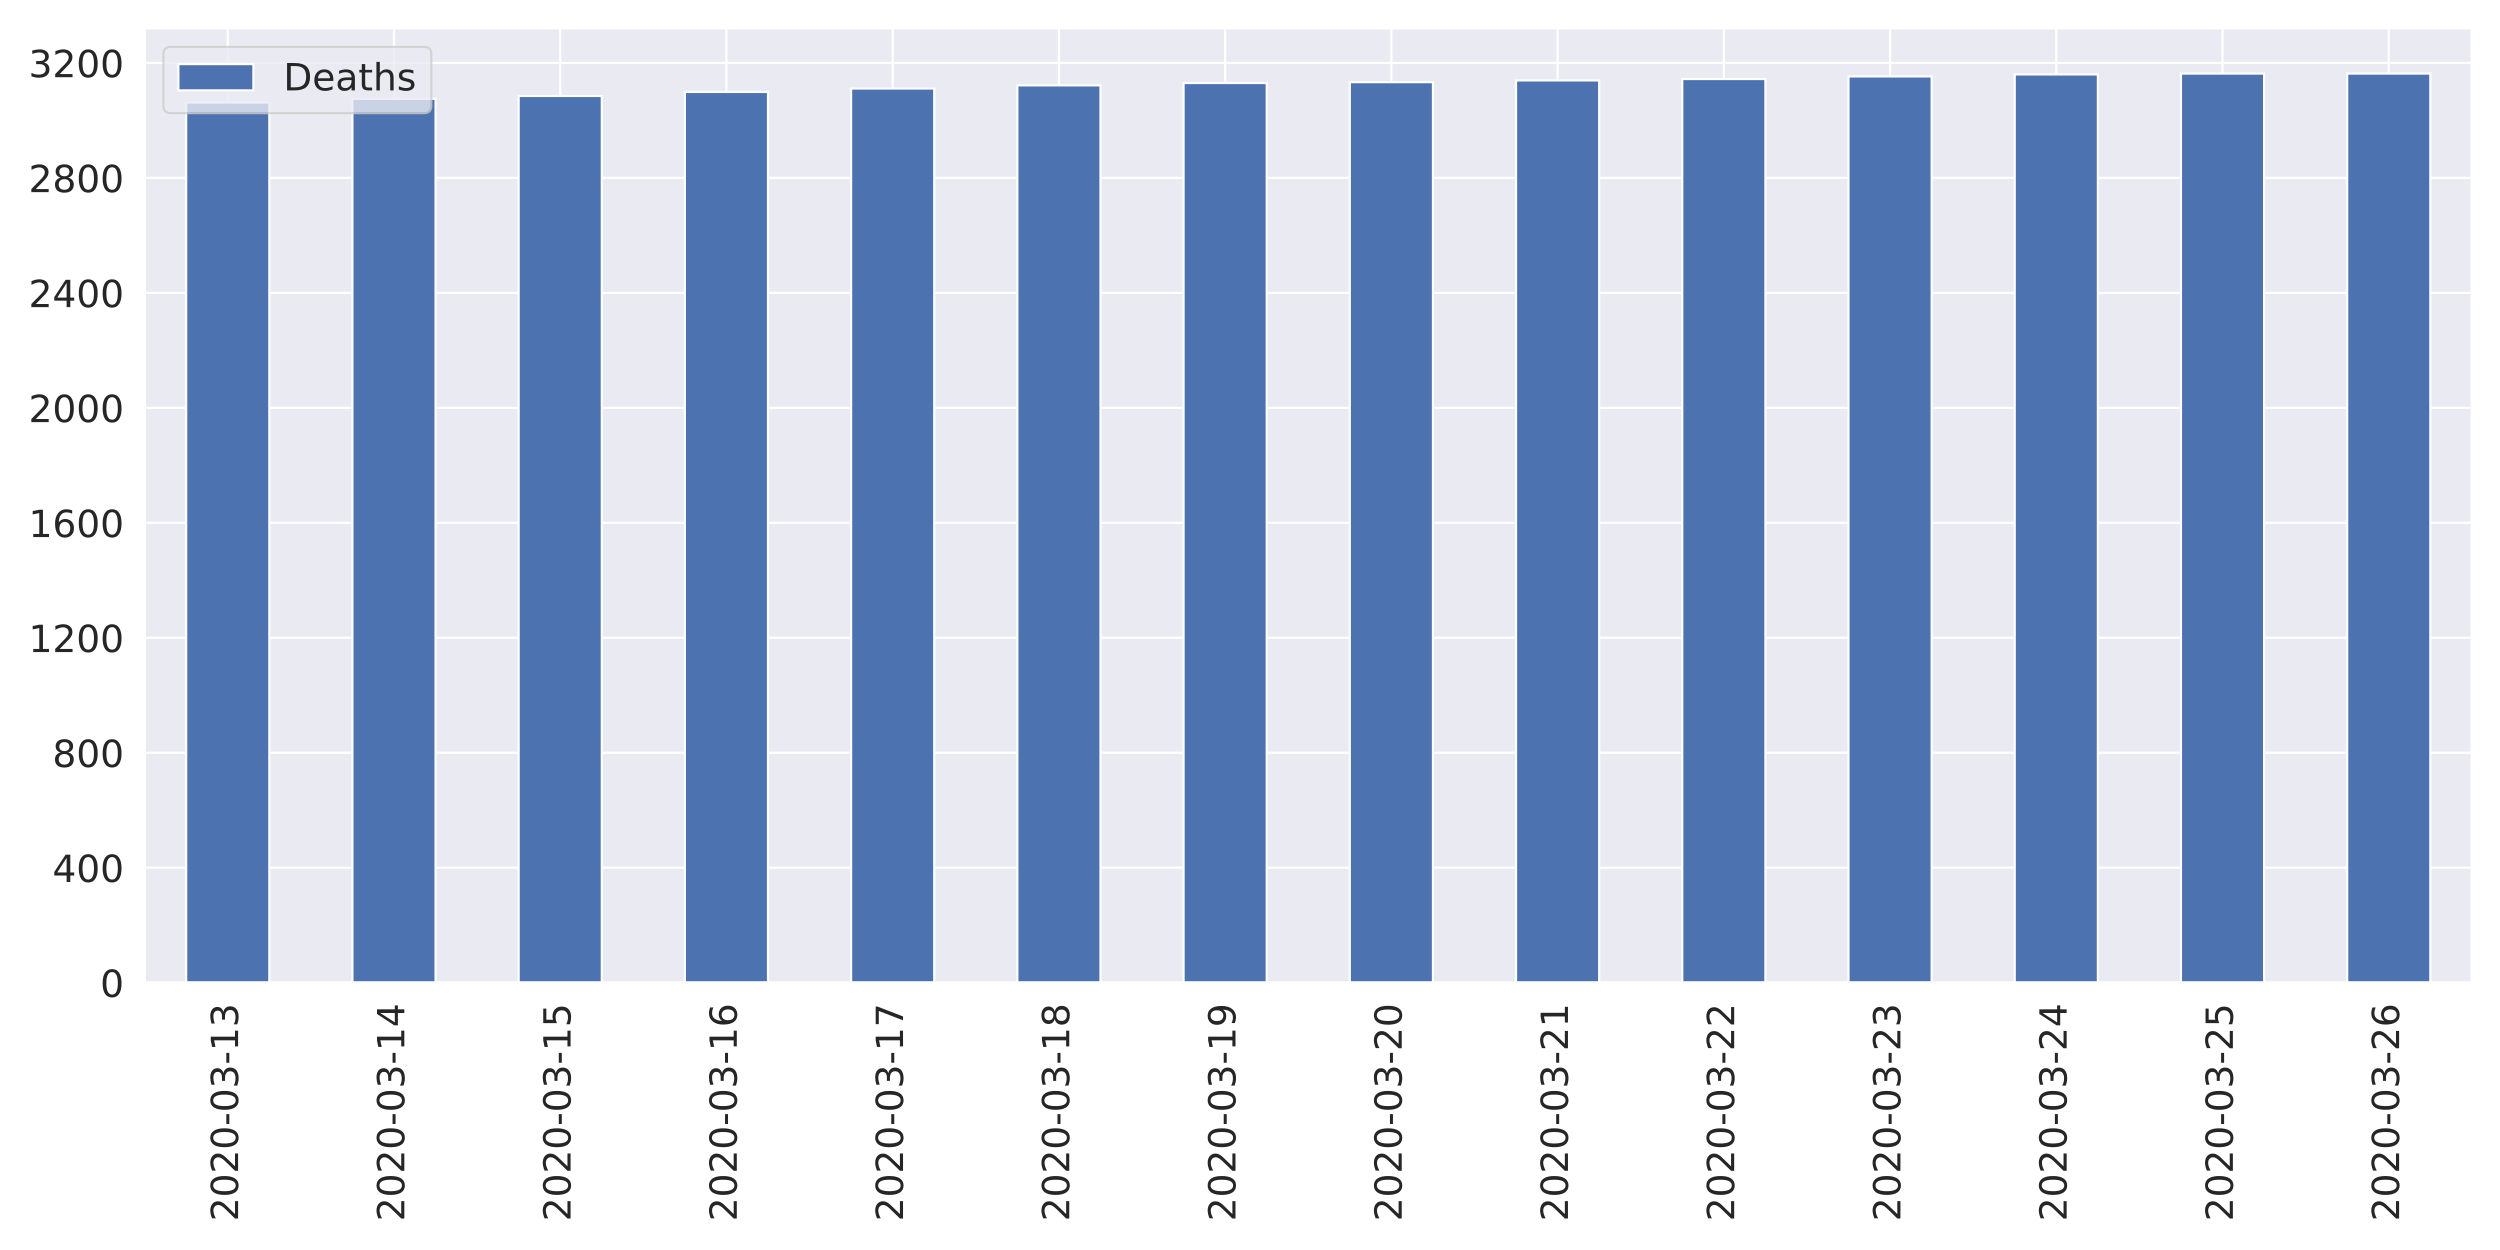
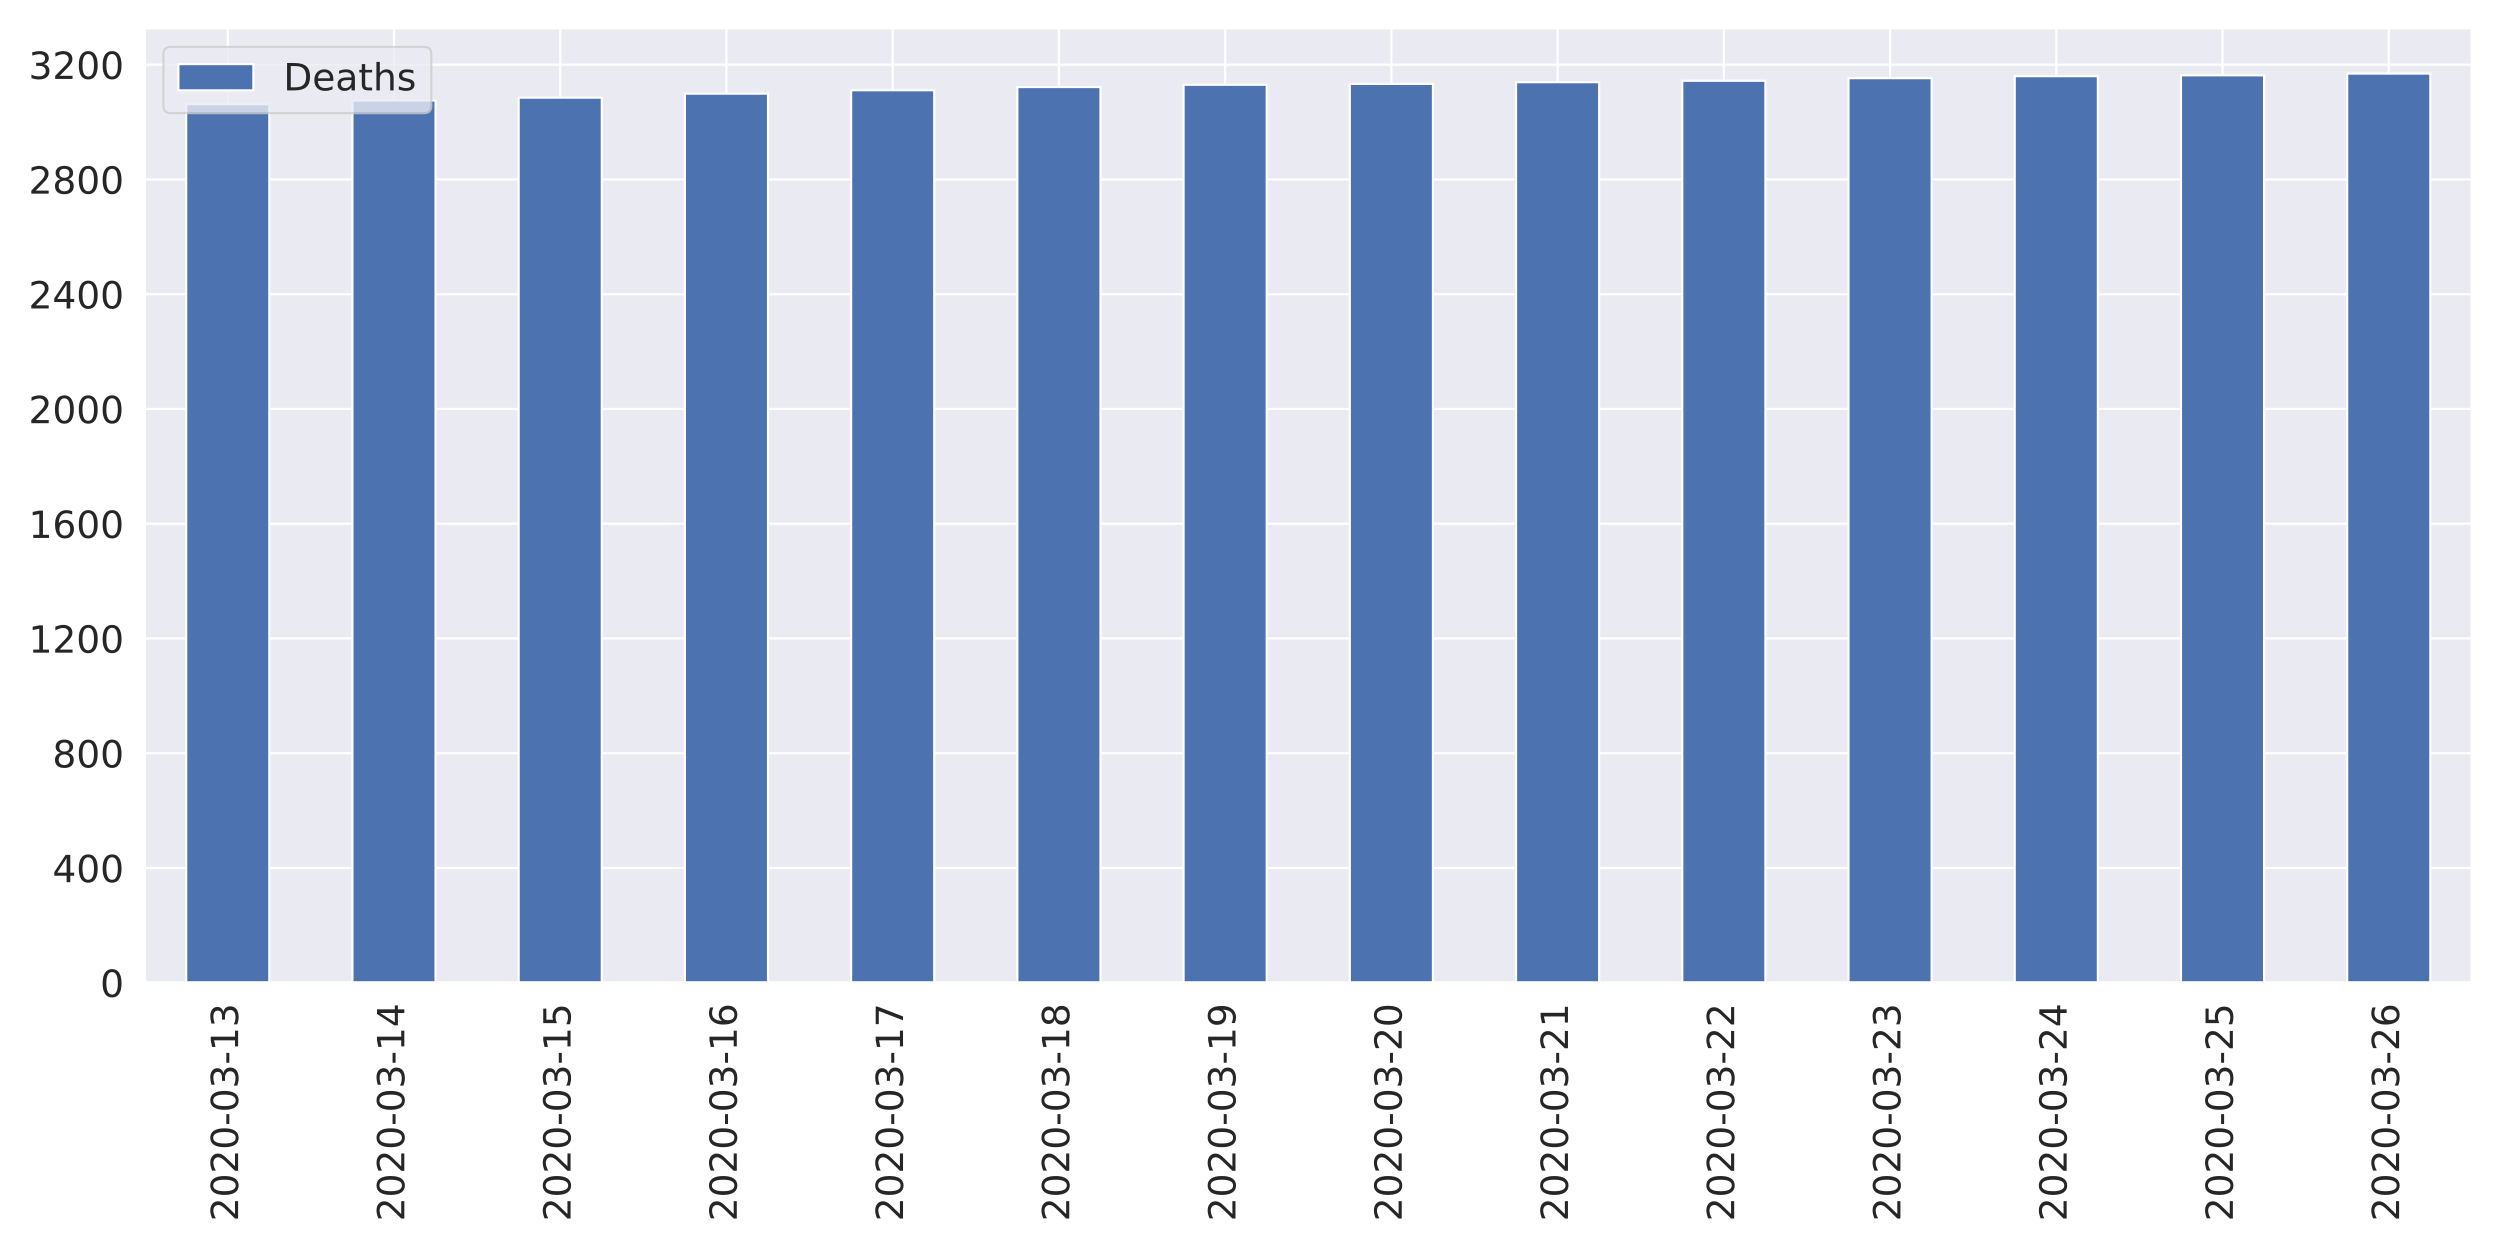
<svg xmlns="http://www.w3.org/2000/svg" xmlns:xlink="http://www.w3.org/1999/xlink" height="576pt" version="1.1" viewBox="0 0 1152 576" width="1152pt">
  <defs>
    <style type="text/css">
*{stroke-linecap:butt;stroke-linejoin:round;}
  </style>
  </defs>
  <g id="figure_1">
    <g id="patch_1">
      <path d="M 0 576  L 1152 576  L 1152 0  L 0 0  z " style="fill:#ffffff;" />
    </g>
    <g id="axes_1">
      <g id="patch_2">
        <path d="M 66.65 452.83  L 1139.04 452.83  L 1139.04 12.96  L 66.65 12.96  z " style="fill:#eaeaf2;" />
      </g>
      <g id="matplotlib.axis_1">
        <g id="xtick_1">
          <g id="line2d_1">
            <path clip-path="url(#pb2863434e6)" d="M 104.95 452.83  L 104.95 12.96  " style="fill:none;stroke:#ffffff;stroke-linecap:round;" />
          </g>
          <g id="text_1">
            <defs>
              <path d="M 19.188 8.297  L 53.609 8.297  L 53.609 0  L 7.328 0  L 7.328 8.297  Q 12.938 14.109 22.625 23.891  Q 32.328 33.688 34.812 36.531  Q 39.547 41.844 41.422 45.531  Q 43.312 49.219 43.312 52.781  Q 43.312 58.594 39.234 62.25  Q 35.156 65.922 28.609 65.922  Q 23.969 65.922 18.812 64.312  Q 13.672 62.703 7.812 59.422  L 7.812 69.391  Q 13.766 71.781 18.938 73  Q 24.125 74.219 28.422 74.219  Q 39.75 74.219 46.484 68.547  Q 53.219 62.891 53.219 53.422  Q 53.219 48.922 51.531 44.891  Q 49.859 40.875 45.406 35.406  Q 44.188 33.984 37.641 27.219  Q 31.109 20.453 19.188 8.297  z " id="DejaVuSans-50" />
              <path d="M 31.781 66.406  Q 24.172 66.406 20.328 58.906  Q 16.5 51.422 16.5 36.375  Q 16.5 21.391 20.328 13.891  Q 24.172 6.391 31.781 6.391  Q 39.453 6.391 43.281 13.891  Q 47.125 21.391 47.125 36.375  Q 47.125 51.422 43.281 58.906  Q 39.453 66.406 31.781 66.406  z M 31.781 74.219  Q 44.047 74.219 50.516 64.516  Q 56.984 54.828 56.984 36.375  Q 56.984 17.969 50.516 8.266  Q 44.047 -1.422 31.781 -1.422  Q 19.531 -1.422 13.062 8.266  Q 6.594 17.969 6.594 36.375  Q 6.594 54.828 13.062 64.516  Q 19.531 74.219 31.781 74.219  z " id="DejaVuSans-48" />
              <path d="M 4.891 31.391  L 31.203 31.391  L 31.203 23.391  L 4.891 23.391  z " id="DejaVuSans-45" />
              <path d="M 40.578 39.312  Q 47.656 37.797 51.625 33  Q 55.609 28.219 55.609 21.188  Q 55.609 10.406 48.188 4.484  Q 40.766 -1.422 27.094 -1.422  Q 22.516 -1.422 17.656 -0.516  Q 12.797 0.391 7.625 2.203  L 7.625 11.719  Q 11.719 9.328 16.594 8.109  Q 21.484 6.891 26.812 6.891  Q 36.078 6.891 40.938 10.547  Q 45.797 14.203 45.797 21.188  Q 45.797 27.641 41.281 31.266  Q 36.766 34.906 28.719 34.906  L 20.219 34.906  L 20.219 43.016  L 29.109 43.016  Q 36.375 43.016 40.234 45.922  Q 44.094 48.828 44.094 54.297  Q 44.094 59.906 40.109 62.906  Q 36.141 65.922 28.719 65.922  Q 24.656 65.922 20.016 65.031  Q 15.375 64.156 9.812 62.312  L 9.812 71.094  Q 15.438 72.656 20.344 73.438  Q 25.25 74.219 29.594 74.219  Q 40.828 74.219 47.359 69.109  Q 53.906 64.016 53.906 55.328  Q 53.906 49.266 50.438 45.094  Q 46.969 40.922 40.578 39.312  z " id="DejaVuSans-51" />
              <path d="M 12.406 8.297  L 28.516 8.297  L 28.516 63.922  L 10.984 60.406  L 10.984 69.391  L 28.422 72.906  L 38.281 72.906  L 38.281 8.297  L 54.391 8.297  L 54.391 0  L 12.406 0  z " id="DejaVuSans-49" />
            </defs>
            <g style="fill:#262626;" transform="translate(109.7178 562.7538)rotate(-90)scale(0.1728 -0.1728)">
              <use xlink:href="#DejaVuSans-50" />
              <use x="63.623" xlink:href="#DejaVuSans-48" />
              <use x="127.246" xlink:href="#DejaVuSans-50" />
              <use x="190.869" xlink:href="#DejaVuSans-48" />
              <use x="254.492" xlink:href="#DejaVuSans-45" />
              <use x="290.576" xlink:href="#DejaVuSans-48" />
              <use x="354.199" xlink:href="#DejaVuSans-51" />
              <use x="417.822" xlink:href="#DejaVuSans-45" />
              <use x="453.906" xlink:href="#DejaVuSans-49" />
              <use x="517.529" xlink:href="#DejaVuSans-51" />
            </g>
          </g>
        </g>
        <g id="xtick_2">
          <g id="line2d_2">
            <path clip-path="url(#pb2863434e6)" d="M 181.549 452.83  L 181.549 12.96  " style="fill:none;stroke:#ffffff;stroke-linecap:round;" />
          </g>
          <g id="text_2">
            <defs>
              <path d="M 37.797 64.312  L 12.891 25.391  L 37.797 25.391  z M 35.203 72.906  L 47.609 72.906  L 47.609 25.391  L 58.016 25.391  L 58.016 17.188  L 47.609 17.188  L 47.609 0  L 37.797 0  L 37.797 17.188  L 4.891 17.188  L 4.891 26.703  z " id="DejaVuSans-52" />
            </defs>
            <g style="fill:#262626;" transform="translate(186.3171 562.7538)rotate(-90)scale(0.1728 -0.1728)">
              <use xlink:href="#DejaVuSans-50" />
              <use x="63.623" xlink:href="#DejaVuSans-48" />
              <use x="127.246" xlink:href="#DejaVuSans-50" />
              <use x="190.869" xlink:href="#DejaVuSans-48" />
              <use x="254.492" xlink:href="#DejaVuSans-45" />
              <use x="290.576" xlink:href="#DejaVuSans-48" />
              <use x="354.199" xlink:href="#DejaVuSans-51" />
              <use x="417.822" xlink:href="#DejaVuSans-45" />
              <use x="453.906" xlink:href="#DejaVuSans-49" />
              <use x="517.529" xlink:href="#DejaVuSans-52" />
            </g>
          </g>
        </g>
        <g id="xtick_3">
          <g id="line2d_3">
            <path clip-path="url(#pb2863434e6)" d="M 258.148 452.83  L 258.148 12.96  " style="fill:none;stroke:#ffffff;stroke-linecap:round;" />
          </g>
          <g id="text_3">
            <defs>
              <path d="M 10.797 72.906  L 49.516 72.906  L 49.516 64.594  L 19.828 64.594  L 19.828 46.734  Q 21.969 47.469 24.109 47.828  Q 26.266 48.188 28.422 48.188  Q 40.625 48.188 47.75 41.5  Q 54.891 34.812 54.891 23.391  Q 54.891 11.625 47.562 5.094  Q 40.234 -1.422 26.906 -1.422  Q 22.312 -1.422 17.547 -0.641  Q 12.797 0.141 7.719 1.703  L 7.719 11.625  Q 12.109 9.234 16.797 8.062  Q 21.484 6.891 26.703 6.891  Q 35.156 6.891 40.078 11.328  Q 45.016 15.766 45.016 23.391  Q 45.016 31 40.078 35.438  Q 35.156 39.891 26.703 39.891  Q 22.75 39.891 18.812 39.016  Q 14.891 38.141 10.797 36.281  z " id="DejaVuSans-53" />
            </defs>
            <g style="fill:#262626;" transform="translate(262.9164 562.7538)rotate(-90)scale(0.1728 -0.1728)">
              <use xlink:href="#DejaVuSans-50" />
              <use x="63.623" xlink:href="#DejaVuSans-48" />
              <use x="127.246" xlink:href="#DejaVuSans-50" />
              <use x="190.869" xlink:href="#DejaVuSans-48" />
              <use x="254.492" xlink:href="#DejaVuSans-45" />
              <use x="290.576" xlink:href="#DejaVuSans-48" />
              <use x="354.199" xlink:href="#DejaVuSans-51" />
              <use x="417.822" xlink:href="#DejaVuSans-45" />
              <use x="453.906" xlink:href="#DejaVuSans-49" />
              <use x="517.529" xlink:href="#DejaVuSans-53" />
            </g>
          </g>
        </g>
        <g id="xtick_4">
          <g id="line2d_4">
            <path clip-path="url(#pb2863434e6)" d="M 334.748 452.83  L 334.748 12.96  " style="fill:none;stroke:#ffffff;stroke-linecap:round;" />
          </g>
          <g id="text_4">
            <defs>
              <path d="M 33.016 40.375  Q 26.375 40.375 22.484 35.828  Q 18.609 31.297 18.609 23.391  Q 18.609 15.531 22.484 10.953  Q 26.375 6.391 33.016 6.391  Q 39.656 6.391 43.531 10.953  Q 47.406 15.531 47.406 23.391  Q 47.406 31.297 43.531 35.828  Q 39.656 40.375 33.016 40.375  z M 52.594 71.297  L 52.594 62.312  Q 48.875 64.062 45.094 64.984  Q 41.312 65.922 37.594 65.922  Q 27.828 65.922 22.672 59.328  Q 17.531 52.734 16.797 39.406  Q 19.672 43.656 24.016 45.922  Q 28.375 48.188 33.594 48.188  Q 44.578 48.188 50.953 41.516  Q 57.328 34.859 57.328 23.391  Q 57.328 12.156 50.688 5.359  Q 44.047 -1.422 33.016 -1.422  Q 20.359 -1.422 13.672 8.266  Q 6.984 17.969 6.984 36.375  Q 6.984 53.656 15.188 63.938  Q 23.391 74.219 37.203 74.219  Q 40.922 74.219 44.703 73.484  Q 48.484 72.75 52.594 71.297  z " id="DejaVuSans-54" />
            </defs>
            <g style="fill:#262626;" transform="translate(339.5157 562.7538)rotate(-90)scale(0.1728 -0.1728)">
              <use xlink:href="#DejaVuSans-50" />
              <use x="63.623" xlink:href="#DejaVuSans-48" />
              <use x="127.246" xlink:href="#DejaVuSans-50" />
              <use x="190.869" xlink:href="#DejaVuSans-48" />
              <use x="254.492" xlink:href="#DejaVuSans-45" />
              <use x="290.576" xlink:href="#DejaVuSans-48" />
              <use x="354.199" xlink:href="#DejaVuSans-51" />
              <use x="417.822" xlink:href="#DejaVuSans-45" />
              <use x="453.906" xlink:href="#DejaVuSans-49" />
              <use x="517.529" xlink:href="#DejaVuSans-54" />
            </g>
          </g>
        </g>
        <g id="xtick_5">
          <g id="line2d_5">
            <path clip-path="url(#pb2863434e6)" d="M 411.347 452.83  L 411.347 12.96  " style="fill:none;stroke:#ffffff;stroke-linecap:round;" />
          </g>
          <g id="text_5">
            <defs>
              <path d="M 8.203 72.906  L 55.078 72.906  L 55.078 68.703  L 28.609 0  L 18.312 0  L 43.219 64.594  L 8.203 64.594  z " id="DejaVuSans-55" />
            </defs>
            <g style="fill:#262626;" transform="translate(416.115 562.7538)rotate(-90)scale(0.1728 -0.1728)">
              <use xlink:href="#DejaVuSans-50" />
              <use x="63.623" xlink:href="#DejaVuSans-48" />
              <use x="127.246" xlink:href="#DejaVuSans-50" />
              <use x="190.869" xlink:href="#DejaVuSans-48" />
              <use x="254.492" xlink:href="#DejaVuSans-45" />
              <use x="290.576" xlink:href="#DejaVuSans-48" />
              <use x="354.199" xlink:href="#DejaVuSans-51" />
              <use x="417.822" xlink:href="#DejaVuSans-45" />
              <use x="453.906" xlink:href="#DejaVuSans-49" />
              <use x="517.529" xlink:href="#DejaVuSans-55" />
            </g>
          </g>
        </g>
        <g id="xtick_6">
          <g id="line2d_6">
            <path clip-path="url(#pb2863434e6)" d="M 487.946 452.83  L 487.946 12.96  " style="fill:none;stroke:#ffffff;stroke-linecap:round;" />
          </g>
          <g id="text_6">
            <defs>
              <path d="M 31.781 34.625  Q 24.75 34.625 20.719 30.859  Q 16.703 27.094 16.703 20.516  Q 16.703 13.922 20.719 10.156  Q 24.75 6.391 31.781 6.391  Q 38.812 6.391 42.859 10.172  Q 46.922 13.969 46.922 20.516  Q 46.922 27.094 42.891 30.859  Q 38.875 34.625 31.781 34.625  z M 21.922 38.812  Q 15.578 40.375 12.031 44.719  Q 8.5 49.078 8.5 55.328  Q 8.5 64.062 14.719 69.141  Q 20.953 74.219 31.781 74.219  Q 42.672 74.219 48.875 69.141  Q 55.078 64.062 55.078 55.328  Q 55.078 49.078 51.531 44.719  Q 48 40.375 41.703 38.812  Q 48.828 37.156 52.797 32.312  Q 56.781 27.484 56.781 20.516  Q 56.781 9.906 50.312 4.234  Q 43.844 -1.422 31.781 -1.422  Q 19.734 -1.422 13.25 4.234  Q 6.781 9.906 6.781 20.516  Q 6.781 27.484 10.781 32.312  Q 14.797 37.156 21.922 38.812  z M 18.312 54.391  Q 18.312 48.734 21.844 45.562  Q 25.391 42.391 31.781 42.391  Q 38.141 42.391 41.719 45.562  Q 45.312 48.734 45.312 54.391  Q 45.312 60.062 41.719 63.234  Q 38.141 66.406 31.781 66.406  Q 25.391 66.406 21.844 63.234  Q 18.312 60.062 18.312 54.391  z " id="DejaVuSans-56" />
            </defs>
            <g style="fill:#262626;" transform="translate(492.7143 562.7538)rotate(-90)scale(0.1728 -0.1728)">
              <use xlink:href="#DejaVuSans-50" />
              <use x="63.623" xlink:href="#DejaVuSans-48" />
              <use x="127.246" xlink:href="#DejaVuSans-50" />
              <use x="190.869" xlink:href="#DejaVuSans-48" />
              <use x="254.492" xlink:href="#DejaVuSans-45" />
              <use x="290.576" xlink:href="#DejaVuSans-48" />
              <use x="354.199" xlink:href="#DejaVuSans-51" />
              <use x="417.822" xlink:href="#DejaVuSans-45" />
              <use x="453.906" xlink:href="#DejaVuSans-49" />
              <use x="517.529" xlink:href="#DejaVuSans-56" />
            </g>
          </g>
        </g>
        <g id="xtick_7">
          <g id="line2d_7">
            <path clip-path="url(#pb2863434e6)" d="M 564.545 452.83  L 564.545 12.96  " style="fill:none;stroke:#ffffff;stroke-linecap:round;" />
          </g>
          <g id="text_7">
            <defs>
              <path d="M 10.984 1.516  L 10.984 10.5  Q 14.703 8.734 18.5 7.812  Q 22.312 6.891 25.984 6.891  Q 35.75 6.891 40.891 13.453  Q 46.047 20.016 46.781 33.406  Q 43.953 29.203 39.594 26.953  Q 35.25 24.703 29.984 24.703  Q 19.047 24.703 12.672 31.312  Q 6.297 37.938 6.297 49.422  Q 6.297 60.641 12.938 67.422  Q 19.578 74.219 30.609 74.219  Q 43.266 74.219 49.922 64.516  Q 56.594 54.828 56.594 36.375  Q 56.594 19.141 48.406 8.859  Q 40.234 -1.422 26.422 -1.422  Q 22.703 -1.422 18.891 -0.688  Q 15.094 0.047 10.984 1.516  z M 30.609 32.422  Q 37.25 32.422 41.125 36.953  Q 45.016 41.5 45.016 49.422  Q 45.016 57.281 41.125 61.844  Q 37.25 66.406 30.609 66.406  Q 23.969 66.406 20.094 61.844  Q 16.219 57.281 16.219 49.422  Q 16.219 41.5 20.094 36.953  Q 23.969 32.422 30.609 32.422  z " id="DejaVuSans-57" />
            </defs>
            <g style="fill:#262626;" transform="translate(569.3136 562.7538)rotate(-90)scale(0.1728 -0.1728)">
              <use xlink:href="#DejaVuSans-50" />
              <use x="63.623" xlink:href="#DejaVuSans-48" />
              <use x="127.246" xlink:href="#DejaVuSans-50" />
              <use x="190.869" xlink:href="#DejaVuSans-48" />
              <use x="254.492" xlink:href="#DejaVuSans-45" />
              <use x="290.576" xlink:href="#DejaVuSans-48" />
              <use x="354.199" xlink:href="#DejaVuSans-51" />
              <use x="417.822" xlink:href="#DejaVuSans-45" />
              <use x="453.906" xlink:href="#DejaVuSans-49" />
              <use x="517.529" xlink:href="#DejaVuSans-57" />
            </g>
          </g>
        </g>
        <g id="xtick_8">
          <g id="line2d_8">
            <path clip-path="url(#pb2863434e6)" d="M 641.145 452.83  L 641.145 12.96  " style="fill:none;stroke:#ffffff;stroke-linecap:round;" />
          </g>
          <g id="text_8">
            <g style="fill:#262626;" transform="translate(645.9128 562.7538)rotate(-90)scale(0.1728 -0.1728)">
              <use xlink:href="#DejaVuSans-50" />
              <use x="63.623" xlink:href="#DejaVuSans-48" />
              <use x="127.246" xlink:href="#DejaVuSans-50" />
              <use x="190.869" xlink:href="#DejaVuSans-48" />
              <use x="254.492" xlink:href="#DejaVuSans-45" />
              <use x="290.576" xlink:href="#DejaVuSans-48" />
              <use x="354.199" xlink:href="#DejaVuSans-51" />
              <use x="417.822" xlink:href="#DejaVuSans-45" />
              <use x="453.906" xlink:href="#DejaVuSans-50" />
              <use x="517.529" xlink:href="#DejaVuSans-48" />
            </g>
          </g>
        </g>
        <g id="xtick_9">
          <g id="line2d_9">
            <path clip-path="url(#pb2863434e6)" d="M 717.744 452.83  L 717.744 12.96  " style="fill:none;stroke:#ffffff;stroke-linecap:round;" />
          </g>
          <g id="text_9">
            <g style="fill:#262626;" transform="translate(722.5121 562.7538)rotate(-90)scale(0.1728 -0.1728)">
              <use xlink:href="#DejaVuSans-50" />
              <use x="63.623" xlink:href="#DejaVuSans-48" />
              <use x="127.246" xlink:href="#DejaVuSans-50" />
              <use x="190.869" xlink:href="#DejaVuSans-48" />
              <use x="254.492" xlink:href="#DejaVuSans-45" />
              <use x="290.576" xlink:href="#DejaVuSans-48" />
              <use x="354.199" xlink:href="#DejaVuSans-51" />
              <use x="417.822" xlink:href="#DejaVuSans-45" />
              <use x="453.906" xlink:href="#DejaVuSans-50" />
              <use x="517.529" xlink:href="#DejaVuSans-49" />
            </g>
          </g>
        </g>
        <g id="xtick_10">
          <g id="line2d_10">
            <path clip-path="url(#pb2863434e6)" d="M 794.343 452.83  L 794.343 12.96  " style="fill:none;stroke:#ffffff;stroke-linecap:round;" />
          </g>
          <g id="text_10">
            <g style="fill:#262626;" transform="translate(799.1114 562.7538)rotate(-90)scale(0.1728 -0.1728)">
              <use xlink:href="#DejaVuSans-50" />
              <use x="63.623" xlink:href="#DejaVuSans-48" />
              <use x="127.246" xlink:href="#DejaVuSans-50" />
              <use x="190.869" xlink:href="#DejaVuSans-48" />
              <use x="254.492" xlink:href="#DejaVuSans-45" />
              <use x="290.576" xlink:href="#DejaVuSans-48" />
              <use x="354.199" xlink:href="#DejaVuSans-51" />
              <use x="417.822" xlink:href="#DejaVuSans-45" />
              <use x="453.906" xlink:href="#DejaVuSans-50" />
              <use x="517.529" xlink:href="#DejaVuSans-50" />
            </g>
          </g>
        </g>
        <g id="xtick_11">
          <g id="line2d_11">
            <path clip-path="url(#pb2863434e6)" d="M 870.942 452.83  L 870.942 12.96  " style="fill:none;stroke:#ffffff;stroke-linecap:round;" />
          </g>
          <g id="text_11">
            <g style="fill:#262626;" transform="translate(875.7107 562.7538)rotate(-90)scale(0.1728 -0.1728)">
              <use xlink:href="#DejaVuSans-50" />
              <use x="63.623" xlink:href="#DejaVuSans-48" />
              <use x="127.246" xlink:href="#DejaVuSans-50" />
              <use x="190.869" xlink:href="#DejaVuSans-48" />
              <use x="254.492" xlink:href="#DejaVuSans-45" />
              <use x="290.576" xlink:href="#DejaVuSans-48" />
              <use x="354.199" xlink:href="#DejaVuSans-51" />
              <use x="417.822" xlink:href="#DejaVuSans-45" />
              <use x="453.906" xlink:href="#DejaVuSans-50" />
              <use x="517.529" xlink:href="#DejaVuSans-51" />
            </g>
          </g>
        </g>
        <g id="xtick_12">
          <g id="line2d_12">
            <path clip-path="url(#pb2863434e6)" d="M 947.542 452.83  L 947.542 12.96  " style="fill:none;stroke:#ffffff;stroke-linecap:round;" />
          </g>
          <g id="text_12">
            <g style="fill:#262626;" transform="translate(952.31 562.7538)rotate(-90)scale(0.1728 -0.1728)">
              <use xlink:href="#DejaVuSans-50" />
              <use x="63.623" xlink:href="#DejaVuSans-48" />
              <use x="127.246" xlink:href="#DejaVuSans-50" />
              <use x="190.869" xlink:href="#DejaVuSans-48" />
              <use x="254.492" xlink:href="#DejaVuSans-45" />
              <use x="290.576" xlink:href="#DejaVuSans-48" />
              <use x="354.199" xlink:href="#DejaVuSans-51" />
              <use x="417.822" xlink:href="#DejaVuSans-45" />
              <use x="453.906" xlink:href="#DejaVuSans-50" />
              <use x="517.529" xlink:href="#DejaVuSans-52" />
            </g>
          </g>
        </g>
        <g id="xtick_13">
          <g id="line2d_13">
            <path clip-path="url(#pb2863434e6)" d="M 1024.141 452.83  L 1024.141 12.96  " style="fill:none;stroke:#ffffff;stroke-linecap:round;" />
          </g>
          <g id="text_13">
            <g style="fill:#262626;" transform="translate(1028.909 562.7538)rotate(-90)scale(0.1728 -0.1728)">
              <use xlink:href="#DejaVuSans-50" />
              <use x="63.623" xlink:href="#DejaVuSans-48" />
              <use x="127.246" xlink:href="#DejaVuSans-50" />
              <use x="190.869" xlink:href="#DejaVuSans-48" />
              <use x="254.492" xlink:href="#DejaVuSans-45" />
              <use x="290.576" xlink:href="#DejaVuSans-48" />
              <use x="354.199" xlink:href="#DejaVuSans-51" />
              <use x="417.822" xlink:href="#DejaVuSans-45" />
              <use x="453.906" xlink:href="#DejaVuSans-50" />
              <use x="517.529" xlink:href="#DejaVuSans-53" />
            </g>
          </g>
        </g>
        <g id="xtick_14">
          <g id="line2d_14">
            <path clip-path="url(#pb2863434e6)" d="M 1100.74 452.83  L 1100.74 12.96  " style="fill:none;stroke:#ffffff;stroke-linecap:round;" />
          </g>
          <g id="text_14">
            <g style="fill:#262626;" transform="translate(1105.509 562.7538)rotate(-90)scale(0.1728 -0.1728)">
              <use xlink:href="#DejaVuSans-50" />
              <use x="63.623" xlink:href="#DejaVuSans-48" />
              <use x="127.246" xlink:href="#DejaVuSans-50" />
              <use x="190.869" xlink:href="#DejaVuSans-48" />
              <use x="254.492" xlink:href="#DejaVuSans-45" />
              <use x="290.576" xlink:href="#DejaVuSans-48" />
              <use x="354.199" xlink:href="#DejaVuSans-51" />
              <use x="417.822" xlink:href="#DejaVuSans-45" />
              <use x="453.906" xlink:href="#DejaVuSans-50" />
              <use x="517.529" xlink:href="#DejaVuSans-54" />
            </g>
          </g>
        </g>
      </g>
      <g id="matplotlib.axis_2">
        <g id="ytick_1">
          <g id="line2d_15">
            <path clip-path="url(#pb2863434e6)" d="M 66.65 452.83  L 1139.04 452.83  " style="fill:none;stroke:#ffffff;stroke-linecap:round;" />
          </g>
          <g id="text_15">
            <g style="fill:#262626;" transform="translate(46.1556 459.3951)scale(0.1728 -0.1728)">
              <use xlink:href="#DejaVuSans-48" />
            </g>
          </g>
        </g>
        <g id="ytick_2">
          <g id="line2d_16">
-             <path clip-path="url(#pb2863434e6)" d="M 66.65 399.852  L 1139.04 399.852  " style="fill:none;stroke:#ffffff;stroke-linecap:round;" />
+             <path clip-path="url(#pb2863434e6)" d="M 66.65 399.952  L 1139.04 399.952  " style="fill:none;stroke:#ffffff;stroke-linecap:round;" />
          </g>
          <g id="text_16">
-             <g style="fill:#262626;" transform="translate(24.1668 406.417)scale(0.1728 -0.1728)">
+             <g style="fill:#262626;" transform="translate(24.1668 406.5173)scale(0.1728 -0.1728)">
              <use xlink:href="#DejaVuSans-52" />
              <use x="63.623" xlink:href="#DejaVuSans-48" />
              <use x="127.246" xlink:href="#DejaVuSans-48" />
            </g>
          </g>
        </g>
        <g id="ytick_3">
          <g id="line2d_17">
-             <path clip-path="url(#pb2863434e6)" d="M 66.65 346.874  L 1139.04 346.874  " style="fill:none;stroke:#ffffff;stroke-linecap:round;" />
+             <path clip-path="url(#pb2863434e6)" d="M 66.65 347.075  L 1139.04 347.075  " style="fill:none;stroke:#ffffff;stroke-linecap:round;" />
          </g>
          <g id="text_17">
-             <g style="fill:#262626;" transform="translate(24.1668 353.439)scale(0.1728 -0.1728)">
+             <g style="fill:#262626;" transform="translate(24.1668 353.6396)scale(0.1728 -0.1728)">
              <use xlink:href="#DejaVuSans-56" />
              <use x="63.623" xlink:href="#DejaVuSans-48" />
              <use x="127.246" xlink:href="#DejaVuSans-48" />
            </g>
          </g>
        </g>
        <g id="ytick_4">
          <g id="line2d_18">
-             <path clip-path="url(#pb2863434e6)" d="M 66.65 293.896  L 1139.04 293.896  " style="fill:none;stroke:#ffffff;stroke-linecap:round;" />
+             <path clip-path="url(#pb2863434e6)" d="M 66.65 294.197  L 1139.04 294.197  " style="fill:none;stroke:#ffffff;stroke-linecap:round;" />
          </g>
          <g id="text_18">
-             <g style="fill:#262626;" transform="translate(13.1724 300.4609)scale(0.1728 -0.1728)">
+             <g style="fill:#262626;" transform="translate(13.1724 300.7619)scale(0.1728 -0.1728)">
              <use xlink:href="#DejaVuSans-49" />
              <use x="63.623" xlink:href="#DejaVuSans-50" />
              <use x="127.246" xlink:href="#DejaVuSans-48" />
              <use x="190.869" xlink:href="#DejaVuSans-48" />
            </g>
          </g>
        </g>
        <g id="ytick_5">
          <g id="line2d_19">
-             <path clip-path="url(#pb2863434e6)" d="M 66.65 240.918  L 1139.04 240.918  " style="fill:none;stroke:#ffffff;stroke-linecap:round;" />
+             <path clip-path="url(#pb2863434e6)" d="M 66.65 241.319  L 1139.04 241.319  " style="fill:none;stroke:#ffffff;stroke-linecap:round;" />
          </g>
          <g id="text_19">
-             <g style="fill:#262626;" transform="translate(13.1724 247.4829)scale(0.1728 -0.1728)">
+             <g style="fill:#262626;" transform="translate(13.1724 247.8841)scale(0.1728 -0.1728)">
              <use xlink:href="#DejaVuSans-49" />
              <use x="63.623" xlink:href="#DejaVuSans-54" />
              <use x="127.246" xlink:href="#DejaVuSans-48" />
              <use x="190.869" xlink:href="#DejaVuSans-48" />
            </g>
          </g>
        </g>
        <g id="ytick_6">
          <g id="line2d_20">
-             <path clip-path="url(#pb2863434e6)" d="M 66.65 187.94  L 1139.04 187.94  " style="fill:none;stroke:#ffffff;stroke-linecap:round;" />
+             <path clip-path="url(#pb2863434e6)" d="M 66.65 188.441  L 1139.04 188.441  " style="fill:none;stroke:#ffffff;stroke-linecap:round;" />
          </g>
          <g id="text_20">
-             <g style="fill:#262626;" transform="translate(13.1724 194.5049)scale(0.1728 -0.1728)">
+             <g style="fill:#262626;" transform="translate(13.1724 195.0064)scale(0.1728 -0.1728)">
              <use xlink:href="#DejaVuSans-50" />
              <use x="63.623" xlink:href="#DejaVuSans-48" />
              <use x="127.246" xlink:href="#DejaVuSans-48" />
              <use x="190.869" xlink:href="#DejaVuSans-48" />
            </g>
          </g>
        </g>
        <g id="ytick_7">
          <g id="line2d_21">
-             <path clip-path="url(#pb2863434e6)" d="M 66.65 134.962  L 1139.04 134.962  " style="fill:none;stroke:#ffffff;stroke-linecap:round;" />
+             <path clip-path="url(#pb2863434e6)" d="M 66.65 135.564  L 1139.04 135.564  " style="fill:none;stroke:#ffffff;stroke-linecap:round;" />
          </g>
          <g id="text_21">
-             <g style="fill:#262626;" transform="translate(13.1724 141.5268)scale(0.1728 -0.1728)">
+             <g style="fill:#262626;" transform="translate(13.1724 142.1287)scale(0.1728 -0.1728)">
              <use xlink:href="#DejaVuSans-50" />
              <use x="63.623" xlink:href="#DejaVuSans-52" />
              <use x="127.246" xlink:href="#DejaVuSans-48" />
              <use x="190.869" xlink:href="#DejaVuSans-48" />
            </g>
          </g>
        </g>
        <g id="ytick_8">
          <g id="line2d_22">
-             <path clip-path="url(#pb2863434e6)" d="M 66.65 81.984  L 1139.04 81.984  " style="fill:none;stroke:#ffffff;stroke-linecap:round;" />
+             <path clip-path="url(#pb2863434e6)" d="M 66.65 82.686  L 1139.04 82.686  " style="fill:none;stroke:#ffffff;stroke-linecap:round;" />
          </g>
          <g id="text_22">
-             <g style="fill:#262626;" transform="translate(13.1724 88.54881)scale(0.1728 -0.1728)">
+             <g style="fill:#262626;" transform="translate(13.1724 89.25095)scale(0.1728 -0.1728)">
              <use xlink:href="#DejaVuSans-50" />
              <use x="63.623" xlink:href="#DejaVuSans-56" />
              <use x="127.246" xlink:href="#DejaVuSans-48" />
              <use x="190.869" xlink:href="#DejaVuSans-48" />
            </g>
          </g>
        </g>
        <g id="ytick_9">
          <g id="line2d_23">
-             <path clip-path="url(#pb2863434e6)" d="M 66.65 29.006  L 1139.04 29.006  " style="fill:none;stroke:#ffffff;stroke-linecap:round;" />
+             <path clip-path="url(#pb2863434e6)" d="M 66.65 29.808  L 1139.04 29.808  " style="fill:none;stroke:#ffffff;stroke-linecap:round;" />
          </g>
          <g id="text_23">
-             <g style="fill:#262626;" transform="translate(13.1724 35.57077)scale(0.1728 -0.1728)">
+             <g style="fill:#262626;" transform="translate(13.1724 36.37322)scale(0.1728 -0.1728)">
              <use xlink:href="#DejaVuSans-51" />
              <use x="63.623" xlink:href="#DejaVuSans-50" />
              <use x="127.246" xlink:href="#DejaVuSans-48" />
              <use x="190.869" xlink:href="#DejaVuSans-48" />
            </g>
          </g>
        </g>
      </g>
      <g id="patch_3">
-         <path clip-path="url(#pb2863434e6)" d="M 85.8 452.83  L 124.099 452.83  L 124.099 47.283  L 85.8 47.283  z " style="fill:#4c72b0;stroke:#ffffff;stroke-linejoin:miter;" />
+         <path clip-path="url(#pb2863434e6)" d="M 85.8 452.83  L 124.099 452.83  L 124.099 48.051  L 85.8 48.051  z " style="fill:#4c72b0;stroke:#ffffff;stroke-linejoin:miter;" />
      </g>
      <g id="patch_4">
-         <path clip-path="url(#pb2863434e6)" d="M 162.399 452.83  L 200.699 452.83  L 200.699 45.561  L 162.399 45.561  z " style="fill:#4c72b0;stroke:#ffffff;stroke-linejoin:miter;" />
+         <path clip-path="url(#pb2863434e6)" d="M 162.399 452.83  L 200.699 452.83  L 200.699 46.332  L 162.399 46.332  z " style="fill:#4c72b0;stroke:#ffffff;stroke-linejoin:miter;" />
      </g>
      <g id="patch_5">
-         <path clip-path="url(#pb2863434e6)" d="M 238.998 452.83  L 277.298 452.83  L 277.298 44.237  L 238.998 44.237  z " style="fill:#4c72b0;stroke:#ffffff;stroke-linejoin:miter;" />
+         <path clip-path="url(#pb2863434e6)" d="M 238.998 452.83  L 277.298 452.83  L 277.298 45.011  L 238.998 45.011  z " style="fill:#4c72b0;stroke:#ffffff;stroke-linejoin:miter;" />
      </g>
      <g id="patch_6">
-         <path clip-path="url(#pb2863434e6)" d="M 315.598 452.83  L 353.897 452.83  L 353.897 42.383  L 315.598 42.383  z " style="fill:#4c72b0;stroke:#ffffff;stroke-linejoin:miter;" />
+         <path clip-path="url(#pb2863434e6)" d="M 315.598 452.83  L 353.897 452.83  L 353.897 43.16  L 315.598 43.16  z " style="fill:#4c72b0;stroke:#ffffff;stroke-linejoin:miter;" />
      </g>
      <g id="patch_7">
-         <path clip-path="url(#pb2863434e6)" d="M 392.197 452.83  L 430.497 452.83  L 430.497 40.793  L 392.197 40.793  z " style="fill:#4c72b0;stroke:#ffffff;stroke-linejoin:miter;" />
+         <path clip-path="url(#pb2863434e6)" d="M 392.197 452.83  L 430.497 452.83  L 430.497 41.573  L 392.197 41.573  z " style="fill:#4c72b0;stroke:#ffffff;stroke-linejoin:miter;" />
      </g>
      <g id="patch_8">
-         <path clip-path="url(#pb2863434e6)" d="M 468.796 452.83  L 507.096 452.83  L 507.096 39.336  L 468.796 39.336  z " style="fill:#4c72b0;stroke:#ffffff;stroke-linejoin:miter;" />
+         <path clip-path="url(#pb2863434e6)" d="M 468.796 452.83  L 507.096 452.83  L 507.096 40.119  L 468.796 40.119  z " style="fill:#4c72b0;stroke:#ffffff;stroke-linejoin:miter;" />
      </g>
      <g id="patch_9">
-         <path clip-path="url(#pb2863434e6)" d="M 545.396 452.83  L 583.695 452.83  L 583.695 38.277  L 545.396 38.277  z " style="fill:#4c72b0;stroke:#ffffff;stroke-linejoin:miter;" />
+         <path clip-path="url(#pb2863434e6)" d="M 545.396 452.83  L 583.695 452.83  L 583.695 39.062  L 545.396 39.062  z " style="fill:#4c72b0;stroke:#ffffff;stroke-linejoin:miter;" />
      </g>
      <g id="patch_10">
-         <path clip-path="url(#pb2863434e6)" d="M 621.995 452.83  L 660.294 452.83  L 660.294 37.88  L 621.995 37.88  z " style="fill:#4c72b0;stroke:#ffffff;stroke-linejoin:miter;" />
+         <path clip-path="url(#pb2863434e6)" d="M 621.995 452.83  L 660.294 452.83  L 660.294 38.665  L 621.995 38.665  z " style="fill:#4c72b0;stroke:#ffffff;stroke-linejoin:miter;" />
      </g>
      <g id="patch_11">
-         <path clip-path="url(#pb2863434e6)" d="M 698.594 452.83  L 736.894 452.83  L 736.894 37.085  L 698.594 37.085  z " style="fill:#4c72b0;stroke:#ffffff;stroke-linejoin:miter;" />
+         <path clip-path="url(#pb2863434e6)" d="M 698.594 452.83  L 736.894 452.83  L 736.894 37.872  L 698.594 37.872  z " style="fill:#4c72b0;stroke:#ffffff;stroke-linejoin:miter;" />
      </g>
      <g id="patch_12">
-         <path clip-path="url(#pb2863434e6)" d="M 775.193 452.83  L 813.493 452.83  L 813.493 36.423  L 775.193 36.423  z " style="fill:#4c72b0;stroke:#ffffff;stroke-linejoin:miter;" />
+         <path clip-path="url(#pb2863434e6)" d="M 775.193 452.83  L 813.493 452.83  L 813.493 37.211  L 775.193 37.211  z " style="fill:#4c72b0;stroke:#ffffff;stroke-linejoin:miter;" />
      </g>
      <g id="patch_13">
-         <path clip-path="url(#pb2863434e6)" d="M 851.793 452.83  L 890.092 452.83  L 890.092 35.231  L 851.793 35.231  z " style="fill:#4c72b0;stroke:#ffffff;stroke-linejoin:miter;" />
+         <path clip-path="url(#pb2863434e6)" d="M 851.793 452.83  L 890.092 452.83  L 890.092 36.021  L 851.793 36.021  z " style="fill:#4c72b0;stroke:#ffffff;stroke-linejoin:miter;" />
      </g>
      <g id="patch_14">
-         <path clip-path="url(#pb2863434e6)" d="M 928.392 452.83  L 966.692 452.83  L 966.692 34.304  L 928.392 34.304  z " style="fill:#4c72b0;stroke:#ffffff;stroke-linejoin:miter;" />
+         <path clip-path="url(#pb2863434e6)" d="M 928.392 452.83  L 966.692 452.83  L 966.692 35.096  L 928.392 35.096  z " style="fill:#4c72b0;stroke:#ffffff;stroke-linejoin:miter;" />
      </g>
      <g id="patch_15">
-         <path clip-path="url(#pb2863434e6)" d="M 1004.991 452.83  L 1043.291 452.83  L 1043.291 33.906  L 1004.991 33.906  z " style="fill:#4c72b0;stroke:#ffffff;stroke-linejoin:miter;" />
+         <path clip-path="url(#pb2863434e6)" d="M 1004.991 452.83  L 1043.291 452.83  L 1043.291 34.699  L 1004.991 34.699  z " style="fill:#4c72b0;stroke:#ffffff;stroke-linejoin:miter;" />
      </g>
      <g id="patch_16">
        <path clip-path="url(#pb2863434e6)" d="M 1081.591 452.83  L 1119.89 452.83  L 1119.89 33.906  L 1081.591 33.906  z " style="fill:#4c72b0;stroke:#ffffff;stroke-linejoin:miter;" />
      </g>
      <g id="patch_17">
        <path d="M 66.65 452.83  L 66.65 12.96  " style="fill:none;stroke:#ffffff;stroke-linecap:square;stroke-linejoin:miter;stroke-width:1.25;" />
      </g>
      <g id="patch_18">
        <path d="M 1139.04 452.83  L 1139.04 12.96  " style="fill:none;stroke:#ffffff;stroke-linecap:square;stroke-linejoin:miter;stroke-width:1.25;" />
      </g>
      <g id="patch_19">
        <path d="M 66.65 452.83  L 1139.04 452.83  " style="fill:none;stroke:#ffffff;stroke-linecap:square;stroke-linejoin:miter;stroke-width:1.25;" />
      </g>
      <g id="patch_20">
        <path d="M 66.65 12.96  L 1139.04 12.96  " style="fill:none;stroke:#ffffff;stroke-linecap:square;stroke-linejoin:miter;stroke-width:1.25;" />
      </g>
      <g id="legend_1">
        <g id="patch_21">
          <path d="M 78.746 52.148  L 195.297 52.148  Q 198.753 52.148 198.753 48.692  L 198.753 25.056  Q 198.753 21.6 195.297 21.6  L 78.746 21.6  Q 75.29 21.6 75.29 25.056  L 75.29 48.692  Q 75.29 52.148 78.746 52.148  z " style="fill:#eaeaf2;opacity:0.8;stroke:#cccccc;stroke-linejoin:miter;" />
        </g>
        <g id="patch_22">
          <path d="M 82.202 41.642  L 116.762 41.642  L 116.762 29.546  L 82.202 29.546  z " style="fill:#4c72b0;stroke:#ffffff;stroke-linejoin:miter;" />
        </g>
        <g id="text_24">
          <defs>
            <path d="M 19.672 64.797  L 19.672 8.109  L 31.594 8.109  Q 46.688 8.109 53.688 14.938  Q 60.688 21.781 60.688 36.531  Q 60.688 51.172 53.688 57.984  Q 46.688 64.797 31.594 64.797  z M 9.812 72.906  L 30.078 72.906  Q 51.266 72.906 61.172 64.094  Q 71.094 55.281 71.094 36.531  Q 71.094 17.672 61.125 8.828  Q 51.172 0 30.078 0  L 9.812 0  z " id="DejaVuSans-68" />
            <path d="M 56.203 29.594  L 56.203 25.203  L 14.891 25.203  Q 15.484 15.922 20.484 11.062  Q 25.484 6.203 34.422 6.203  Q 39.594 6.203 44.453 7.469  Q 49.312 8.734 54.109 11.281  L 54.109 2.781  Q 49.266 0.734 44.188 -0.344  Q 39.109 -1.422 33.891 -1.422  Q 20.797 -1.422 13.156 6.188  Q 5.516 13.812 5.516 26.812  Q 5.516 40.234 12.766 48.109  Q 20.016 56 32.328 56  Q 43.359 56 49.781 48.891  Q 56.203 41.797 56.203 29.594  z M 47.219 32.234  Q 47.125 39.594 43.094 43.984  Q 39.062 48.391 32.422 48.391  Q 24.906 48.391 20.391 44.141  Q 15.875 39.891 15.188 32.172  z " id="DejaVuSans-101" />
            <path d="M 34.281 27.484  Q 23.391 27.484 19.188 25  Q 14.984 22.516 14.984 16.5  Q 14.984 11.719 18.141 8.906  Q 21.297 6.109 26.703 6.109  Q 34.188 6.109 38.703 11.406  Q 43.219 16.703 43.219 25.484  L 43.219 27.484  z M 52.203 31.203  L 52.203 0  L 43.219 0  L 43.219 8.297  Q 40.141 3.328 35.547 0.953  Q 30.953 -1.422 24.312 -1.422  Q 15.922 -1.422 10.953 3.297  Q 6 8.016 6 15.922  Q 6 25.141 12.172 29.828  Q 18.359 34.516 30.609 34.516  L 43.219 34.516  L 43.219 35.406  Q 43.219 41.609 39.141 45  Q 35.062 48.391 27.688 48.391  Q 23 48.391 18.547 47.266  Q 14.109 46.141 10.016 43.891  L 10.016 52.203  Q 14.938 54.109 19.578 55.047  Q 24.219 56 28.609 56  Q 40.484 56 46.344 49.844  Q 52.203 43.703 52.203 31.203  z " id="DejaVuSans-97" />
            <path d="M 18.312 70.219  L 18.312 54.688  L 36.812 54.688  L 36.812 47.703  L 18.312 47.703  L 18.312 18.016  Q 18.312 11.328 20.141 9.422  Q 21.969 7.516 27.594 7.516  L 36.812 7.516  L 36.812 0  L 27.594 0  Q 17.188 0 13.234 3.875  Q 9.281 7.766 9.281 18.016  L 9.281 47.703  L 2.688 47.703  L 2.688 54.688  L 9.281 54.688  L 9.281 70.219  z " id="DejaVuSans-116" />
            <path d="M 54.891 33.016  L 54.891 0  L 45.906 0  L 45.906 32.719  Q 45.906 40.484 42.875 44.328  Q 39.844 48.188 33.797 48.188  Q 26.516 48.188 22.312 43.547  Q 18.109 38.922 18.109 30.906  L 18.109 0  L 9.078 0  L 9.078 75.984  L 18.109 75.984  L 18.109 46.188  Q 21.344 51.125 25.703 53.562  Q 30.078 56 35.797 56  Q 45.219 56 50.047 50.172  Q 54.891 44.344 54.891 33.016  z " id="DejaVuSans-104" />
            <path d="M 44.281 53.078  L 44.281 44.578  Q 40.484 46.531 36.375 47.5  Q 32.281 48.484 27.875 48.484  Q 21.188 48.484 17.844 46.438  Q 14.5 44.391 14.5 40.281  Q 14.5 37.156 16.891 35.375  Q 19.281 33.594 26.516 31.984  L 29.594 31.297  Q 39.156 29.25 43.188 25.516  Q 47.219 21.781 47.219 15.094  Q 47.219 7.469 41.188 3.016  Q 35.156 -1.422 24.609 -1.422  Q 20.219 -1.422 15.453 -0.562  Q 10.688 0.297 5.422 2  L 5.422 11.281  Q 10.406 8.688 15.234 7.391  Q 20.062 6.109 24.812 6.109  Q 31.156 6.109 34.562 8.281  Q 37.984 10.453 37.984 14.406  Q 37.984 18.062 35.516 20.016  Q 33.062 21.969 24.703 23.781  L 21.578 24.516  Q 13.234 26.266 9.516 29.906  Q 5.812 33.547 5.812 39.891  Q 5.812 47.609 11.281 51.797  Q 16.75 56 26.812 56  Q 31.781 56 36.172 55.266  Q 40.578 54.547 44.281 53.078  z " id="DejaVuSans-115" />
          </defs>
          <g style="fill:#262626;" transform="translate(130.586 41.6421)scale(0.1728 -0.1728)">
            <use xlink:href="#DejaVuSans-68" />
            <use x="77.002" xlink:href="#DejaVuSans-101" />
            <use x="138.525" xlink:href="#DejaVuSans-97" />
            <use x="199.805" xlink:href="#DejaVuSans-116" />
            <use x="239.014" xlink:href="#DejaVuSans-104" />
            <use x="302.393" xlink:href="#DejaVuSans-115" />
          </g>
        </g>
      </g>
    </g>
  </g>
  <defs>
    <clipPath id="pb2863434e6">
      <rect height="439.87" width="1072.39" x="66.65" y="12.96" />
    </clipPath>
  </defs>
</svg>
